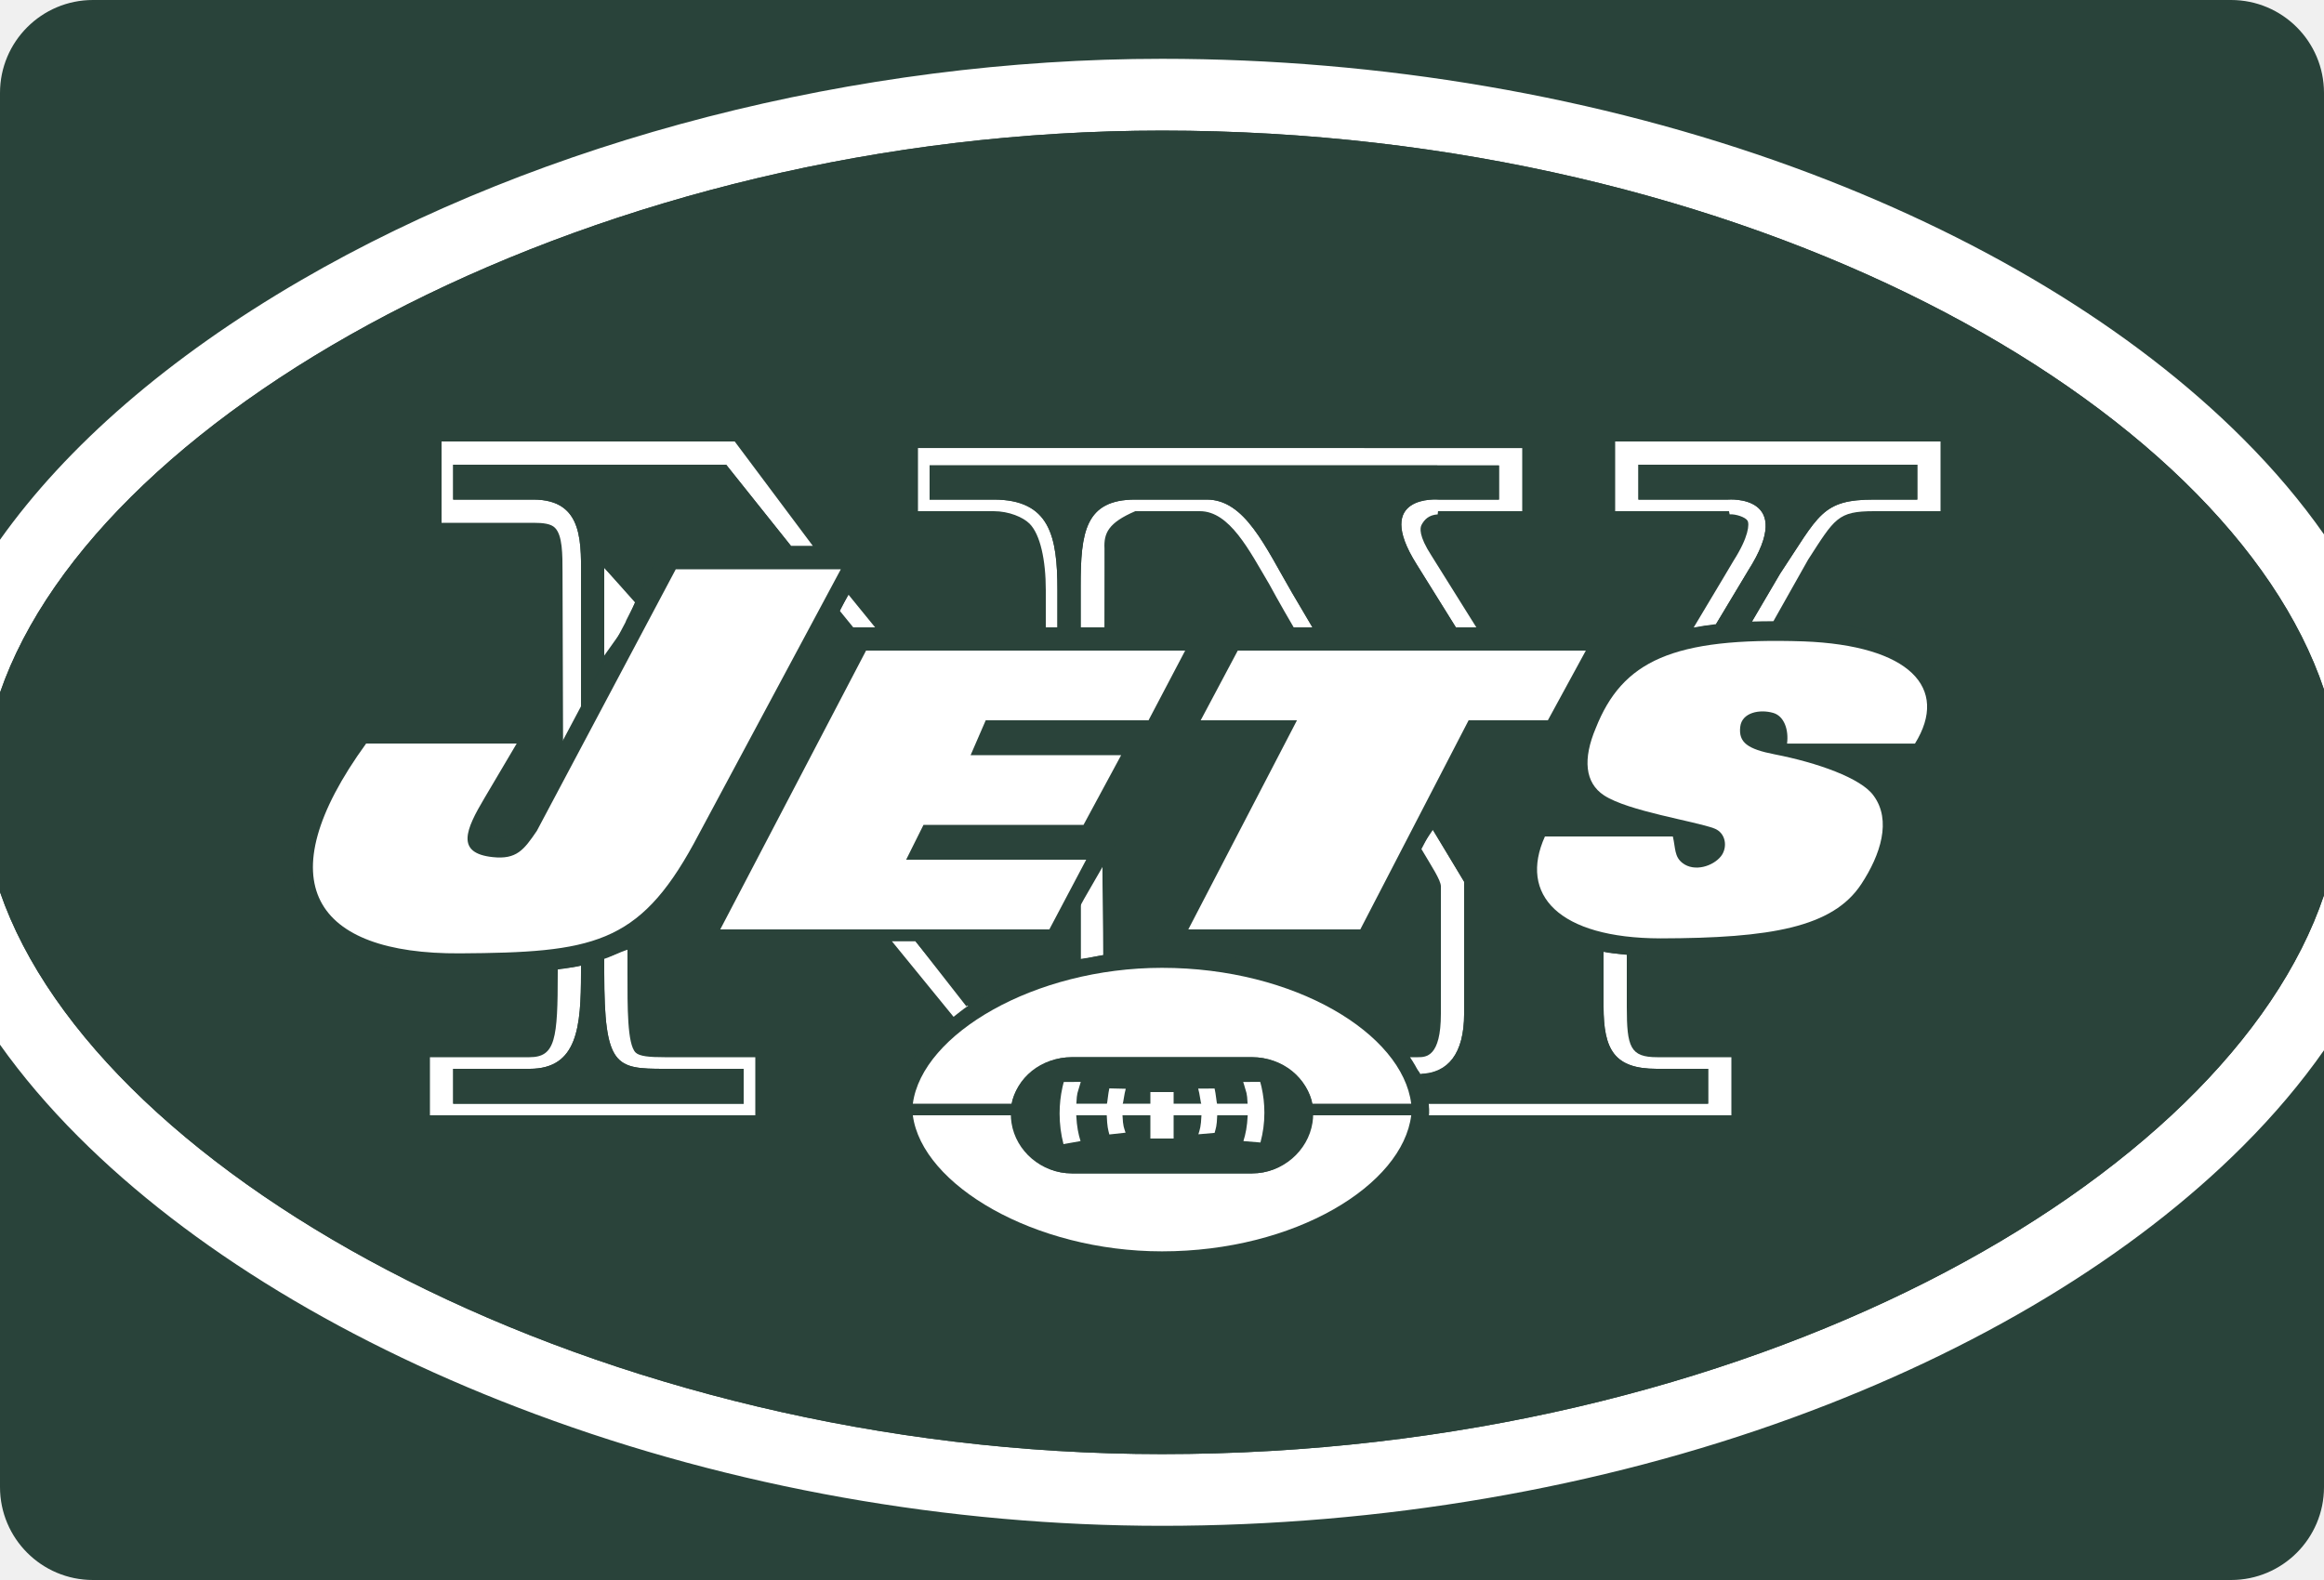
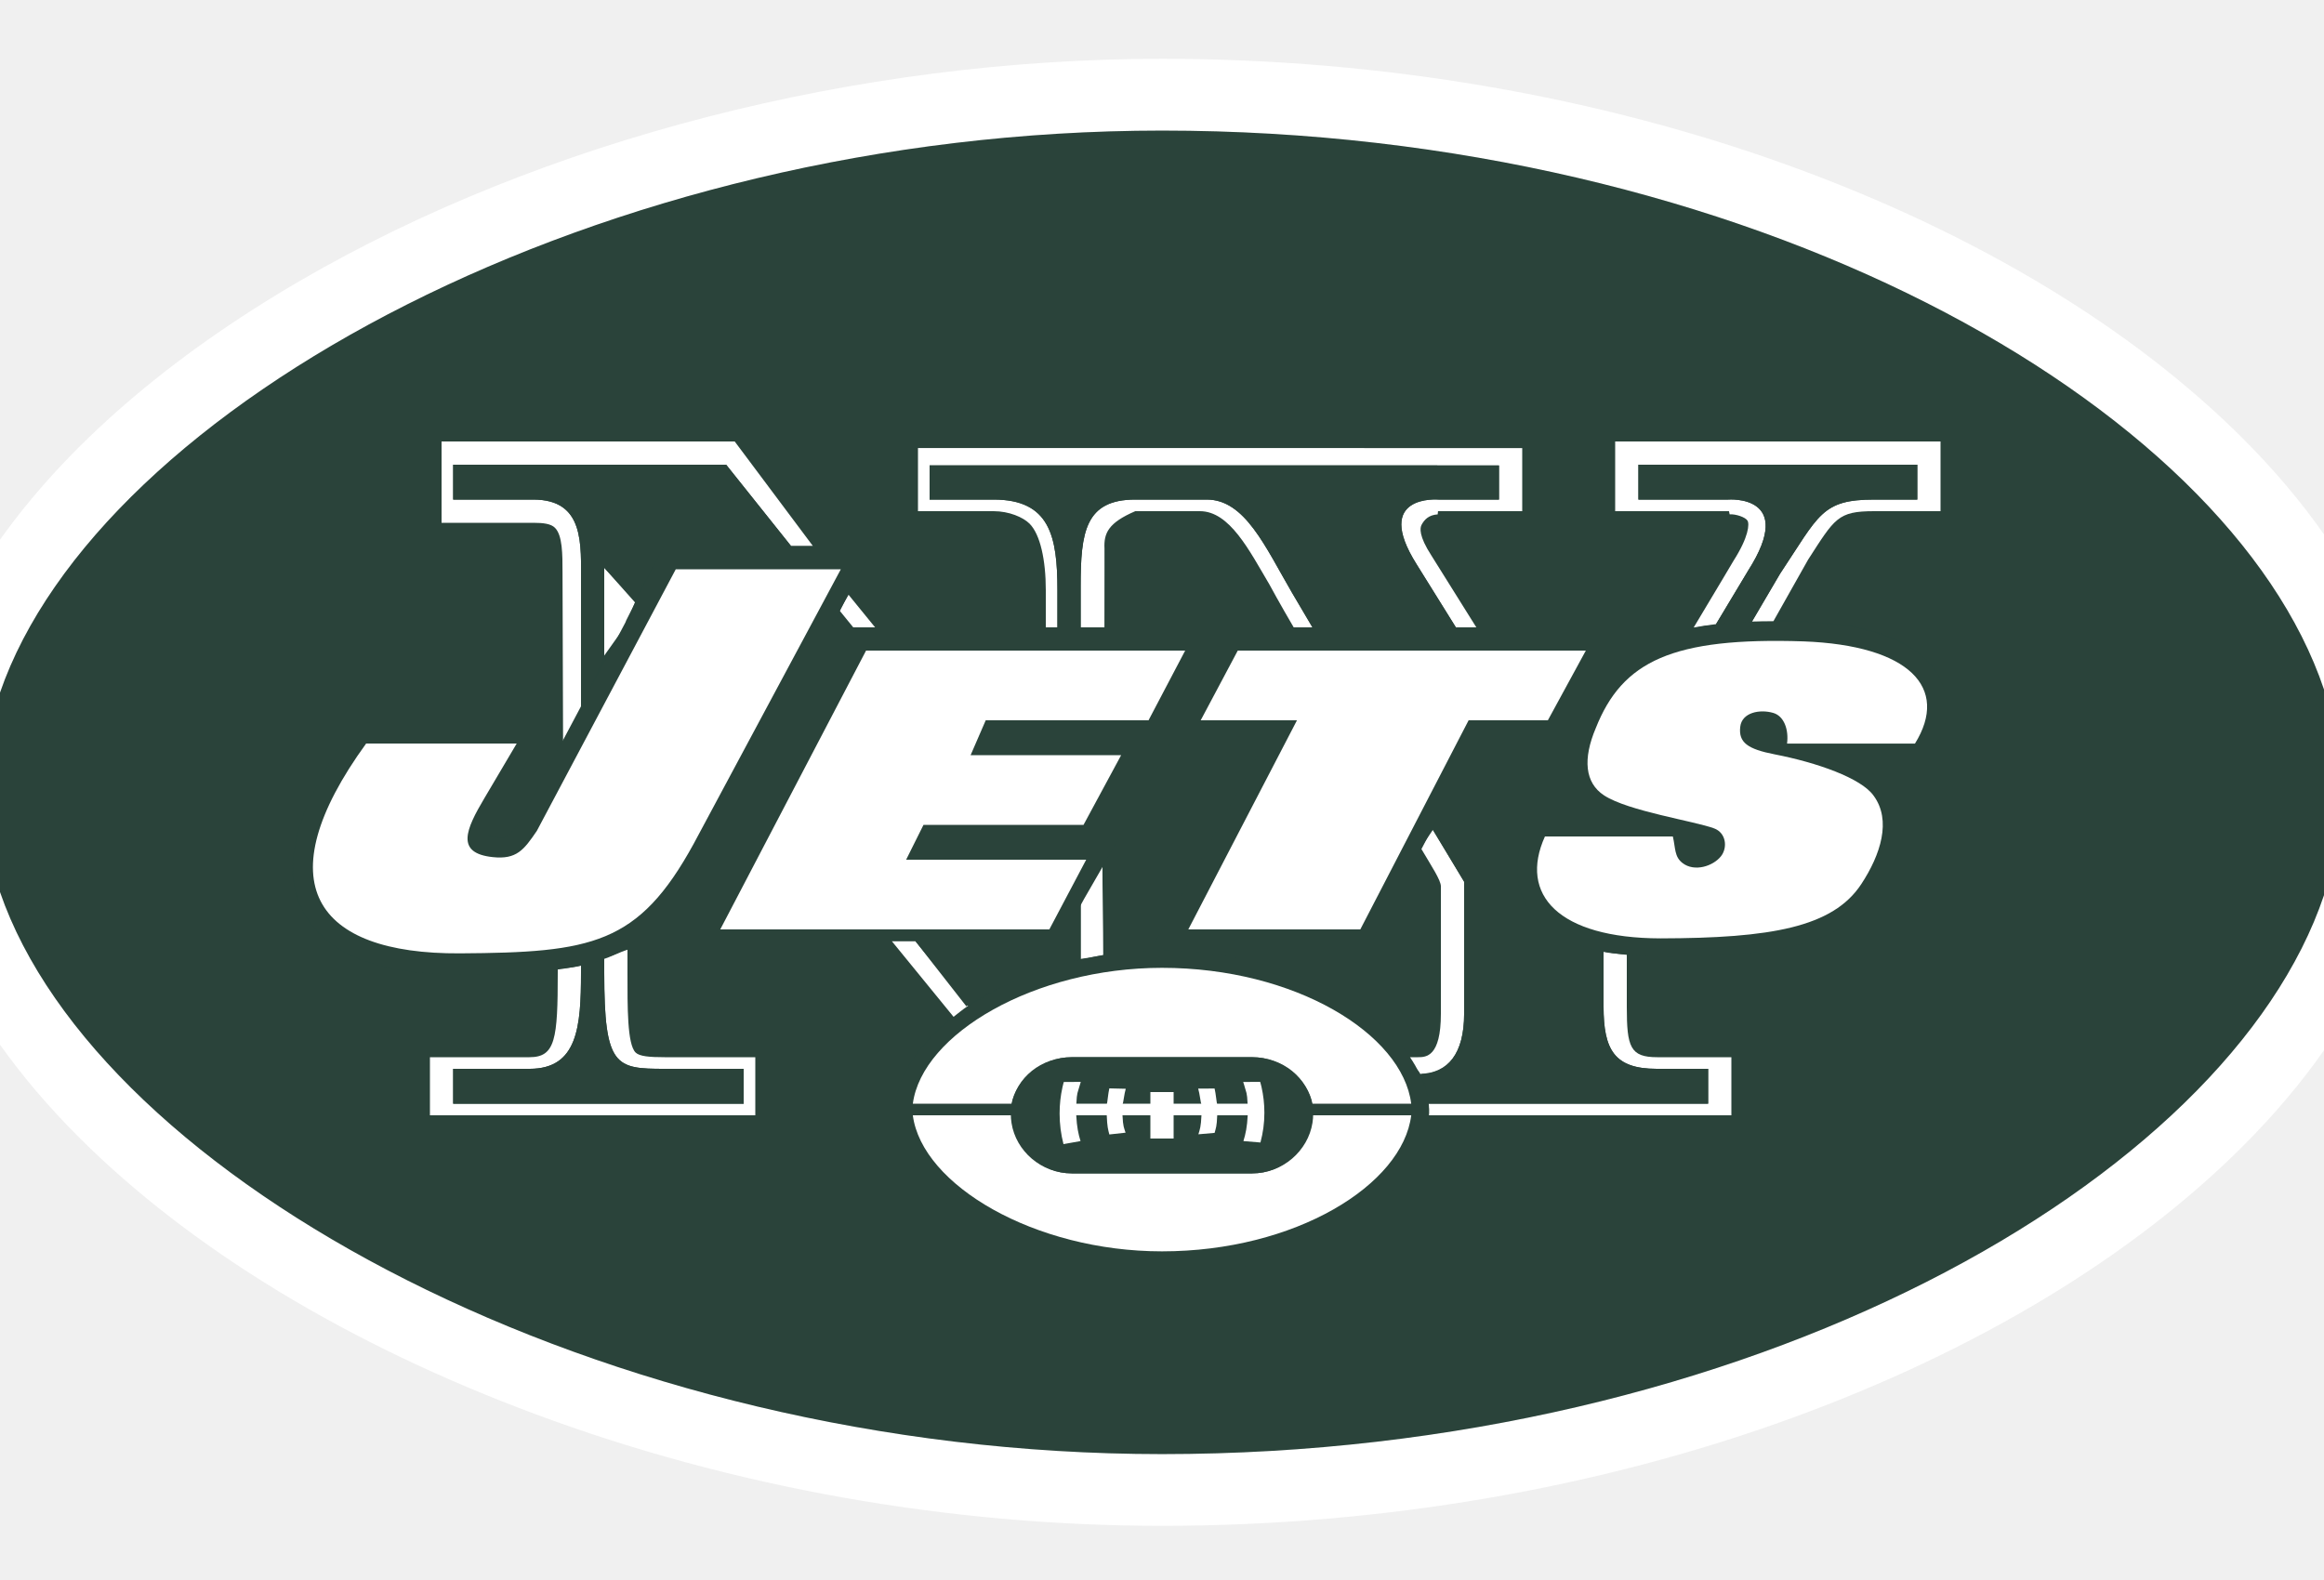
- <svg xmlns="http://www.w3.org/2000/svg" version="1.1" id="PILLS" x="0px" y="0px" width="200px" height="136px" viewBox="0 0 200 136" enable-background="new 0 0 200 136" xml:space="preserve">
-   <path fill="#29433A" d="M200,128c0,4.418-3.582,8-8,8H8c-4.418,0-8-3.582-8-8V8c0-4.418,3.582-8,8-8h184c4.418,0,8,3.582,8,8V128z" />
+ <svg xmlns="http://www.w3.org/2000/svg" width="200" height="136">
  <g>
-     <path fill="none" d="M193.007,98.669c-9.508,9.505-22.891,17.582-38.702,23.353c-16.699,6.098-35.476,9.315-54.305,9.315   c-18.361,0-37.002-3.317-53.908-9.606c-16.096-5.979-29.698-14.237-39.334-23.873C4.166,95.266,1.911,92.611,0,89.921V128.4   c0,4.418,3.582,7.6,8,7.6h184c4.418,0,8-3.182,8-7.602V90.402C198.032,93.214,195.698,95.979,193.007,98.669z" />
-     <path fill="none" d="M25.88,24.137C46.732,12.014,73.748,5.062,100,5.062c18.83,0,37.605,3.221,54.305,9.315   c15.812,5.774,29.194,13.85,38.702,23.355c2.691,2.69,5.025,5.454,6.993,8.266V8c0-4.418-3.582-8-8-8H8C3.582,0,0,3.582,0,8v38.46   C5.726,38.395,14.51,30.745,25.88,24.137z" />
-     <path fill="#FFFFFF" d="M46.092,121.73c16.905,6.289,35.547,9.606,53.908,9.606c18.83,0,37.605-3.218,54.305-9.315   c15.812-5.771,29.194-13.848,38.702-23.353c2.691-2.69,5.025-5.455,6.993-8.267V77.049c-8.264,24.61-49.6,48.114-100,48.114   c-48.397,0-91.533-23.791-100-48.384v13.142c1.911,2.69,4.166,5.345,6.758,7.937C16.394,107.493,29.996,115.751,46.092,121.73z" />
-     <path fill="#FFFFFF" d="M100,11.241c50.402,0,91.736,23.502,100,48.112V45.999c-1.968-2.812-4.302-5.576-6.993-8.266   c-9.508-9.505-22.891-17.582-38.702-23.355C137.605,8.283,118.829,5.062,100,5.062c-26.252,0-53.267,6.951-74.12,19.075   C14.51,30.745,5.726,38.395,0,46.46v13.161C8.466,35.028,51.603,11.241,100,11.241z" />
-     <path fill="#2A433A" d="M100,125.163c50.402,0,91.736-23.504,100-48.114V59.353c-8.264-24.61-49.6-48.112-100-48.112   c-48.397,0-91.533,23.788-100,48.38v17.158C8.466,101.372,51.603,125.163,100,125.163z M30.147,62.987L30.652,62h16.804   c0,0-4.316,7.396-4.31,7.384c-0.265,0.447-1.003,1.836-1.187,2.478c0.132,0.035,0.332,0.154,0.629,0.184   c1.027,0.107,1.167,0.061,2.169-1.413l3.653-6.854V49.255c0-1.604,0-3.18-0.652-3.831C47.419,45.086,46.79,45,45.886,45H38v-7   h25.229l6.731,9h5.208c0,0-0.856,1.785-2.142,4.187l2.579,3.072L90,54.345V50.8c0-2.618-0.484-4.81-1.399-5.726   C88.053,44.526,86.841,44,85.505,44H79v-5.437l52,0.004V44h-7.208c0,0-0.028,0-0.038,0l-0.029,0.275   c-0.774,0.054-1.148,0.316-1.39,0.77c-0.132,0.249-0.262,0.998,0.849,2.707l4.067,6.542l17.278,0.01   c0.393-0.101,0.804-0.18,1.226-0.262c1.968-3.276,3.429-5.703,3.435-5.713c1.311-2.056,1.371-3.087,1.201-3.375   c-0.184-0.306-1.024-0.718-1.537-0.684L148.793,44h-0.062H139v-6h28v6c0,0-5.688,0-5.709,0c-3.148,0-3.389,0.62-5.686,4.177   l-2.992,5.166c0.85-0.003,1.729,0.081,2.66,0.111c6.072,0.23,10.092,1.908,11.619,4.778c0.728,1.369,1.199,3.802-0.66,6.802   L165.736,66h-5.303c0.909,0,1.566,0.744,1.566,1.424v0.021c1,0.004,0.307,0.02,0.311,0.023c0.002,0.005,0.156,0.017,0.162,0.023   l0.069-0.004c1.757,2.421,1.433,5.783-0.995,9.472c-2.939,4.475-8.848,5.361-18.458,5.377c-1.192-0.002-3.088-0.064-3.088-0.184   c0,2.412,0,4.504,0,4.521c0,3.453,0.294,4.325,2.616,4.325H149v5h-26.062c-0.717,7-10.633,13.521-22.938,13.521   c-12.234,0-22.984-7.144-22.984-13.854c0-2.831,1.917-5.768,5.046-8.213L76.739,81H54.844C54.513,81,54,81.562,54,81.747v1.987   c0,2.932-0.028,6.143,0.699,6.863C55.035,90.928,55.888,91,57.207,91H65v5H37v-5c0,0,8.575,0,8.563,0   C47.802,91,48,89.439,48,83.734v-0.34c-2,0.365-5.109,0.459-8.625,0.48c-7.105,0.044-11.542-1.908-13.391-5.507   C24.059,74.618,25.529,69.346,30.147,62.987z" />
-     <path fill="#2A433A" d="M100,81.825c9.716,0,17.939,4.175,21.326,9.175h0.693c0.705,0,1.98-0.025,1.98-3.741V76.302   c0-0.544-0.839-1.796-1.771-3.382L118.074,81H99.461l9.352-17h-8.104L95.09,74.295c-0.001,2.786-0.002,5.444-0.003,8.016   C96.682,82.057,98.326,81.825,100,81.825z" />
-     <path fill="#2A433A" d="M103.258,44h-5.556c-2.332,1-2.691,2.072-2.629,3.379c0.009,0.192,0.015,2.926,0.018,6.825l16.356,0.062   c-1.329-2.26-2.202-3.988-2.202-3.988C107.509,47.344,105.829,44,103.258,44z" />
-     <polygon fill="#2A433A" points="53.823,53.619 53.895,53.483 53.823,53.396  " />
-     <path fill="#FFFFFF" d="M73.428,54h1.881l-2.283-2.804c-0.244,0.456-0.502,0.849-0.774,1.358L73.428,54z" />
-     <path fill="#FFFFFF" d="M138,86.636c0,3.716,0.92,5.364,4.57,5.364H147v3h-24.061c0.026,0,0.043,0.25,0.043,0.496   c0,0.25-0.018,0.504-0.045,0.504H149v-5h-6.384c-2.322,0-2.616-0.873-2.616-4.325c0-0.018,0-2.108,0-4.521   c-1-0.061-1.6-0.131-2-0.221V86.636z" />
-     <path fill="#FFFFFF" d="M124,87.259c0,3.716-1.275,3.741-1.98,3.741h-0.693c0.333,1,0.688,0.975,0.923,1.477   c2.358-0.074,3.752-1.77,3.752-5.218V75.895l-2.698-4.453l-1.039,1.539c0.932,1.584,1.737,2.776,1.737,3.321L124,87.259L124,87.259   z" />
-     <path fill="#FFFFFF" d="M52,83.734C52,91.844,52.979,92,57.207,92H64v3H39v-3h6.575C49.712,92,50,88.389,50,83.734v-0.612   c-0.4,0.104-1,0.196-2,0.272v0.34C48,89.439,47.802,91,45.563,91C45.575,91,37,91,37,91v5h28v-5h-7.793   c-1.319,0-2.171-0.072-2.507-0.402c-0.728-0.722-0.7-3.932-0.7-6.863v-1.987c-0.8,0.252-1,0.476-2,0.671V83.734z" />
-     <polygon fill="#FFFFFF" points="52,56.431 54,53.619 54,53.396 53.983,53.483 54.645,51.849 52,48.875  " />
-     <path fill="#FFFFFF" d="M150.45,49.105c4.188-6.568-1.72-6.105-1.72-6.105H141v-3h24v3h-3.688c-4.562,0-4.752,1.327-8.127,6.393   l-2.418,4.107c0.592-0.022,1.211-0.02,1.846-0.022l2.99-5.306c2.299-3.558,2.539-4.172,5.687-4.172c0.022,0,5.709,0,5.709,0v-6h-28   v6h9.731h0.062l0.06,0.271c0.514-0.035,1.354,0.24,1.537,0.546c0.17,0.287,0.11,1.39-1.201,3.446   c-0.006,0.011-1.465,2.476-3.434,5.752c0.607-0.117,1.248-0.211,1.918-0.291L150.45,49.105z" />
-     <path fill="#FFFFFF" d="M50,50.269C50,46.851,50.341,43,45.886,43H39v-3h23.492l5.586,7h1.881l-6.731-9H38v7h7.886   c0.904,0,1.533,0.09,1.872,0.429c0.652,0.651,0.652,2.271,0.652,3.875l0.047,14.512L50,60.979V50.269z" />
-     <path fill="#FFFFFF" d="M78.77,81h-2.031l5.323,6.523c0.397-0.31,0.812-0.65,1.247-0.944L78.77,81z" />
-     <path fill="#FFFFFF" d="M94.942,82.204c0.001-2.572-0.071-5.322-0.07-8.108L93,77.456v5.082C94,82.409,94.335,82.3,94.942,82.204z" />
-     <path fill="#FFFFFF" d="M91,50.8c0-4.656-0.653-7.8-5.495-7.8H80v-2.943l49,0.005V43h-5.208c0,0-5.696-0.478-1.877,5.581   l3.573,5.734l1.763,0.006l-4.067-6.503c-1.109-1.709-0.979-2.387-0.849-2.636c0.241-0.454,0.614-0.854,1.39-0.907l0.029-0.274   c0.01,0,0.038,0,0.038,0H131v-5.432l-52-0.004V44h6.505c1.336,0,2.548,0.526,3.096,1.074C89.516,45.99,90,48.182,90,50.8V54h1V50.8   z" />
-     <path fill="#FFFFFF" d="M103.854,43h-6.151C93.378,43,93,45.816,93,50.47V54h2.045c-0.003-4,0.015-6.6,0.005-6.792   C94.988,45.901,95.37,45,97.702,44h5.556c2.571,0,4.251,3.379,5.987,6.312c0,0,0.874,1.625,2.202,3.884l1.677,0.069l-1.927-3.256   C108.878,47.032,107.139,43,103.854,43z" />
-     <path fill="#2A433A" d="M161.312,43H165v-3h-24v3h7.73c0,0,5.906-0.463,1.72,6.105l-2.777,4.637   c0.962-0.114,1.99-0.185,3.095-0.227l2.418-4.126C156.561,44.323,156.75,43,161.312,43z" />
-     <path fill="#2A433A" d="M126,87.259c0,3.448-1.393,5.097-3.752,5.171c0.404,0.86,0.598,1.569,0.691,2.569H147v-3h-4.43   c-3.65,0-4.57-1.649-4.57-5.364v-4.701c-2.8-0.576-5.199-1.771-6.408-3.569c-0.9-1.345-1.654-3.761-0.216-7.294l0.429-1.07h-7.878   l-0.625,1.37L126,75.895V87.259z" />
-     <path fill="#2A433A" d="M71.431,54.353l1.997-0.001l-1.175-1.535C71.989,53.309,71.715,53.821,71.431,54.353z" />
-     <path fill="#2A433A" d="M39,40v3h6.886C50.341,43,50,46.851,50,50.269v10.709l2-4.548v-7.556l2.6,2.79L57.146,47h10.933l-5.586-7   H39z" />
-     <path fill="#2A433A" d="M123.792,43H129v-2.938l-49-0.005V43h5.505C90.347,43,91,46.145,91,50.8V54h2v-3.53   c0-4.654,0.378-7.47,4.702-7.47h6.151c3.285,0,5.024,4.066,7.344,8.044l1.927,3.275l12.365,0.002l-3.574-5.745   C118.096,42.518,123.792,43,123.792,43z" />
-     <path fill="#2A433A" d="M45.575,92H39v3h25v-3h-6.793C52.979,92,52,91.844,52,83.734v-1.316c0,0.287-1.2,0.52-2,0.704v0.612   C50,88.389,49.712,92,45.575,92z" />
-     <path fill="#2A433A" d="M93,82.538v-5.082L91.311,81H78.77l4.393,5.618C85.892,84.775,90,83.368,93,82.538z" />
-     <path fill="#2A433A" d="M122.939,95.064c-0.094-0.869-0.354-1.741-0.758-2.602c-0.236-0.502-0.522-1-0.856-1.49   c-3.386-4.977-11.609-9.162-21.326-9.162c-1.674,0-3.318,0.141-4.912,0.393c-0.606,0.096-1.207,0.205-1.796,0.334   c-3.811,0.83-7.253,2.314-9.983,4.156c-0.435,0.293-0.85,0.597-1.247,0.906c-3.129,2.445-5.046,5.375-5.046,8.207   c0,6.709,10.75,13.993,22.984,13.993c12.306,0,22.222-6.711,22.938-13.241c0.026-0.252,0.045-0.502,0.045-0.752   C122.982,95.561,122.966,95.312,122.939,95.064z M100,107.711C89.028,107.711,79.338,102,78.556,96h8.493   c-0.038,0-0.064-0.24-0.064-0.491c0-0.258,0.027-0.509,0.066-0.509h-8.493C79.351,89,89.035,83.307,100,83.307   c11.455,0,20.695,5.693,21.447,11.693h-8.5c0.039,0,0.066,0.251,0.066,0.509c0,0.251-0.027,0.491-0.064,0.491h8.499   C120.707,102,111.462,107.711,100,107.711z" />
-     <path fill="#FFFFFF" d="M92.244,91h15.512c2.635,0,4.809,2,5.191,4h8.5c-0.752-6-9.992-11.693-21.447-11.693   C89.035,83.307,79.351,89,78.558,95h8.493C87.436,93,89.61,91,92.244,91z" />
-     <path fill="#FFFFFF" d="M121.448,96h-8.499c-0.377,3-2.555,5-5.194,5H92.244c-2.639,0-4.817-2-5.195-5h-8.493   c0.783,6,10.473,11.711,21.444,11.711C111.462,107.711,120.707,102,121.448,96z" />
-     <path fill="#2A433A" d="M92.244,101h15.512c2.639,0,4.816-1.949,5.194-4.354c0.038-0.242,0.063-0.539,0.063-0.791   c0-0.258-0.027-0.438-0.065-0.686c-0.384-2.4-2.558-4.17-5.191-4.17H92.244c-2.633,0-4.808,1.746-5.192,4.146   c-0.04,0.246-0.066,0.449-0.066,0.707c0,0.252,0.026,0.573,0.064,0.815C87.426,99.075,89.604,101,92.244,101z M91.543,93.143   l1.467-0.004c-0.051,0.154-0.095,0.282-0.137,0.442C92.753,94.047,92.675,94,92.63,95h2.624c0.04,0,0.11-0.886,0.213-1.305   l1.414,0.006C96.751,94.123,96.663,95,96.613,95H99v-1h2v1h2.385c-0.051,0-0.14-0.861-0.271-1.284l1.414-0.034   C104.633,94.1,104.704,95,104.744,95h2.622c-0.043-1-0.122-0.953-0.243-1.419c-0.04-0.16-0.086-0.304-0.137-0.457l1.466,0.01   c0.04,0.144,0.077,0.292,0.108,0.442c0.164,0.732,0.25,1.49,0.25,2.27c0,0.908-0.117,1.791-0.338,2.633l-1.466-0.26   C107.2,97.598,107.326,97,107.378,96h-2.625c-0.039,1-0.112,1.207-0.226,1.65l-1.394-0.154c0.132-0.436,0.218-0.497,0.265-1.497   H101v2h-2v-2h-2.4c0.046,1,0.132,1.199,0.263,1.635l-1.396-0.122C95.356,97.068,95.283,97,95.244,96H92.62   c0.053,1,0.178,1.6,0.37,2.219l-1.467,0.122c-0.22-0.842-0.334-1.653-0.334-2.562c0-0.78,0.084-1.502,0.248-2.233   C91.47,93.396,91.506,93.284,91.543,93.143z" />
-     <path fill="#FFFFFF" d="M91.188,95.85c0,0.907,0.115,1.789,0.334,2.631l1.467-0.262C92.797,97.6,92.673,97,92.62,96h2.625   c0.039,1,0.112,1.207,0.223,1.65l1.396-0.154C96.731,97.061,96.646,97,96.6,96H99v2h2v-2h2.396c-0.045,1-0.133,1.199-0.264,1.635   l1.395-0.121c0.113-0.445,0.187-0.514,0.225-1.514h2.625c-0.052,1-0.178,1.6-0.371,2.219l1.467,0.122   c0.221-0.842,0.338-1.653,0.338-2.562c0-0.78-0.088-1.502-0.25-2.233c-0.033-0.149-0.069-0.278-0.109-0.421l-1.465,0.005   c0.05,0.155,0.096,0.287,0.136,0.447c0.121,0.466,0.2,0.424,0.243,1.424h-2.622c-0.041,0-0.111-0.886-0.218-1.304l-1.412,0.005   c0.131,0.422,0.22,1.299,0.271,1.299H101v-1h-2v1h-2.387c0.05,0,0.138-0.862,0.268-1.284l-1.414-0.033   C95.364,94.1,95.294,95,95.254,95H92.63c0.044-1,0.123-0.953,0.243-1.419c0.042-0.16,0.085-0.304,0.137-0.457l-1.467,0.01   c-0.037,0.144-0.073,0.292-0.107,0.442C91.272,94.309,91.188,95.066,91.188,95.85z" />
-     <path fill="#2A433A" d="M39.583,83.875c3.516-0.021,6.39-0.116,8.833-0.48c0.518-0.078,1.014-0.168,1.495-0.272   c0.858-0.185,1.661-0.417,2.418-0.704c0.518-0.195,1.016-0.496,1.495-0.748c0.348-0.184,0.69-0.67,1.021-0.67H76.74h2.031h12.541   l1.98-3.621l1.8-3.124L100.71,64h8.103l-9.351,17h18.613l4.34-8.08l0.821-1.581l0.69-1.34h7.878l-0.408,1.071   c-1.439,3.533-0.666,5.912,0.235,7.256c1.209,1.799,3.37,3.012,6.448,3.589c0.475,0.089,0.977,0.169,1.496,0.229   c1.023,0.117,2.127,0.186,3.318,0.188c9.611-0.016,15.75-0.9,18.69-5.374c2.426-3.69,2.789-7.049,1.032-9.47l-0.016,0.135   c-0.488-0.681-1.259-1.624-2.168-1.624h5.303l0.494-0.949c1.86-3,1.389-5.336,0.66-6.706c-1.525-2.87-5.545-4.55-11.619-4.781   c-0.931-0.03-1.81-0.06-2.658-0.057c-0.635,0.003-1.254,0.003-1.846,0.025c-1.104,0.042-2.132,0.115-3.095,0.229   c-0.671,0.08-1.312,0.173-1.918,0.291c-0.422,0.082-0.833,0.005-1.226,0.105L127.25,54h-1.762h-12.365h-1.678H95.09h-1.799H90.9   h-1.493H75.309h-1.881h-1.997c0.284,0,0.559-0.867,0.822-1.359c0.272-0.508,0.53-1.087,0.774-1.542   C74.312,48.696,75.168,47,75.168,47H69.96h-1.881H57.146l-2.382,4.665l-0.869,1.727l-0.072,0.181l-1.495,2.834l-2.418,4.56   l-1.498,2.824l-3.653,6.875c-1.002,1.473-1.142,1.559-2.169,1.45c-0.298-0.03-0.497-0.074-0.629-0.109   c0.184-0.64,0.922-2.176,1.187-2.623C43.14,69.396,47.457,62,47.457,62H30.652l-0.505,0.987c-4.619,6.358-5.984,11.63-4.06,15.381   C27.937,81.967,32.477,83.919,39.583,83.875z M137.334,62.665c2.281-5.75,6.582-7.832,17.874-7.462   c9.121,0.347,12.569,3.998,9.593,8.797h-11.009c0.153-1.2-0.253-2.369-1.188-2.643c-1.153-0.337-2.694-0.052-2.84,1.185   c-0.162,1.363,0.647,1.92,2.961,2.371c3.623,0.704,7.451,2.029,8.52,3.55c1.552,2.115,0.602,5.043-1.064,7.577   c-2.447,3.724-7.777,4.711-17.283,4.728C134.111,80.75,130.689,77,132.953,72h11.009c0.236,1,0.119,1.734,0.83,2.283   c1.024,0.795,2.638,0.331,3.313-0.528c0.588-0.745,0.44-2.04-0.59-2.424c-1.699-0.629-7.408-1.501-9.472-2.854   C136.391,67.396,136.205,65.329,137.334,62.665z M106.521,56h29.953l-3.268,6h-6.82l-9.32,18h-14.801l9.352-18h-8.285L106.521,56z    M74.532,56h27.462l-3.153,6H84.83l-1.301,3h12.956l-3.238,6H79.475l-1.494,3h15.496l-3.172,6h-28.32L74.532,56z M31.509,64h12.957   l-2.764,4.686c-1.634,2.746-2.51,4.698,0.712,5.039c2.037,0.213,2.667-0.594,3.787-2.242L58.156,49H72.36L59.695,72.701   c-4.749,8.671-8.744,9.277-20.122,9.347C27.073,82.122,22.802,76,31.509,64z" />
-     <path fill="#2A433A" d="M162.621,67.498c-0.005-0.006-0.01-0.012-0.012-0.017c-0.002-0.004-0.006-0.008-0.01-0.013v0.001   l0.017,0.022L162.621,67.498z" />
-     <path fill="#FFFFFF" d="M39.573,82.061c11.378-0.068,15.374-0.756,20.122-9.428L72.36,49H58.156L46.201,71.516   c-1.119,1.648-1.75,2.476-3.787,2.262c-3.223-0.34-2.346-2.354-0.712-5.1L44.466,64H31.509C22.802,76,27.073,82.135,39.573,82.061z   " />
-     <polygon fill="#FFFFFF" points="102.264,80 117.066,80 126.387,62 133.207,62 136.475,56 106.521,56 103.331,62 111.616,62  " />
-     <path fill="#FFFFFF" d="M138.044,68.463c2.063,1.354,7.772,2.211,9.472,2.842c1.03,0.383,1.178,1.649,0.59,2.396   c-0.676,0.858-2.289,1.379-3.313,0.584c-0.711-0.55-0.594-1.283-0.83-2.283h-11.009c-2.264,5,1.158,8.751,9.943,8.769   c9.504-0.018,14.834-0.949,17.283-4.672c1.666-2.533,2.616-5.49,1.064-7.605c-1.068-1.521-4.896-2.859-8.52-3.563   c-2.313-0.45-3.123-1.013-2.961-2.376c0.146-1.237,1.687-1.527,2.84-1.19c0.936,0.273,1.342,1.439,1.188,2.639h11.009   c2.979-4.8-0.472-8.451-9.593-8.797c-11.292-0.37-15.592,1.709-17.874,7.459C136.205,65.327,136.391,67.383,138.044,68.463z" />
-     <polygon fill="#FFFFFF" points="61.984,80 90.304,80 93.476,74 77.98,74 79.475,71 93.247,71 96.485,65 83.529,65 84.83,62    98.841,62 101.994,56 74.532,56  " />
+     <path id="svg_1" d="m200,128c0,4.418 -3.582,8 -8,8l-184,0c-4.418,0 -8,-3.582 -8,-8l0,-120c0,-4.418 3.582,-8 8,-8l184,0c4.418,0 8,3.582 8,8l0,120z" fill="#f0f0f0" />
+     <rect id="svg_42" height="63" width="155" y="37" x="23" stroke-linecap="null" stroke-linejoin="null" stroke-dasharray="null" stroke-width="null" fill="#29433a" />
+     <rect id="svg_43" height="32" width="57" y="391" x="546" stroke-linecap="null" stroke-linejoin="null" stroke-dasharray="null" stroke-width="null" fill="#f0f0f0" />
+     <rect id="svg_44" height="54" width="60" y="65" x="69" stroke-linecap="null" stroke-linejoin="null" stroke-dasharray="null" stroke-width="null" fill="#29433a" />
+     <rect id="svg_45" height="45" width="140" y="453" x="680" stroke-linecap="null" stroke-linejoin="null" stroke-dasharray="null" stroke-width="null" fill="#f0f0f0" />
+     <g id="svg_2">
+       <path id="svg_3" d="m193.007,98.669c-9.508,9.505 -22.891,17.582 -38.702,23.353c-16.699,6.098 -35.476,9.315 -54.305,9.315c-18.361,0 -37.002,-3.317 -53.908,-9.606c-16.096,-5.979 -29.698,-14.237 -39.334,-23.873c-2.592,-2.592 -4.847,-5.247 -6.758,-7.937l0,38.479c0,4.418 3.582,7.6 8,7.6l184,0c4.418,0 8,-3.182 8,-7.602l0,-37.996c-1.968,2.812 -4.302,5.577 -6.993,8.267z" fill="none" />
+       <path id="svg_4" d="m25.88,24.137c20.852,-12.123 47.868,-19.075 74.12,-19.075c18.83,0 37.605,3.221 54.305,9.315c15.812,5.774 29.194,13.85 38.702,23.355c2.691,2.69 5.025,5.454 6.993,8.266l0,-37.998c0,-4.418 -3.582,-8 -8,-8l-184,0c-4.418,0 -8,3.582 -8,8l0,38.46c5.726,-8.065 14.51,-15.715 25.88,-22.323z" fill="none" />
+       <path id="svg_5" d="m46.092,121.73c16.905,6.289 35.547,9.606 53.908,9.606c18.83,0 37.605,-3.218 54.305,-9.315c15.812,-5.771 29.194,-13.848 38.702,-23.353c2.691,-2.69 5.025,-5.455 6.993,-8.267l0,-13.352c-8.264,24.61 -49.6,48.114 -100,48.114c-48.397,0 -91.533,-23.791 -100,-48.384l0,13.142c1.911,2.69 4.166,5.345 6.758,7.937c9.636,9.635 23.238,17.893 39.334,23.872z" fill="#FFFFFF" />
+       <path id="svg_6" d="m100,11.241c50.402,0 91.736,23.502 100,48.112l0,-13.354c-1.968,-2.812 -4.302,-5.576 -6.993,-8.266c-9.508,-9.505 -22.891,-17.582 -38.702,-23.355c-16.7,-6.095 -35.476,-9.316 -54.305,-9.316c-26.252,0 -53.267,6.951 -74.12,19.075c-11.37,6.608 -20.154,14.258 -25.88,22.323l0,13.161c8.466,-24.593 51.603,-48.38 100,-48.38z" fill="#FFFFFF" />
+       <path id="svg_7" d="m100,125.163c50.402,0 91.736,-23.504 100,-48.114l0,-17.696c-8.264,-24.61 -49.6,-48.112 -100,-48.112c-48.397,0 -91.533,23.788 -100,48.38l0,17.158c8.466,24.593 51.603,48.384 100,48.384zm-69.853,-62.176l0.505,-0.987l16.804,0c0,0 -4.316,7.396 -4.31,7.384c-0.265,0.447 -1.003,1.836 -1.187,2.478c0.132,0.035 0.332,0.154 0.629,0.184c1.027,0.107 1.167,0.061 2.169,-1.413l3.653,-6.854l0,-14.524c0,-1.604 0,-3.18 -0.652,-3.831c-0.339,-0.338 -0.968,-0.424 -1.872,-0.424l-7.886,0l0,-7l25.229,0l6.731,9l5.208,0c0,0 -0.856,1.785 -2.142,4.187l2.579,3.072l14.395,0.086l0,-3.545c0,-2.618 -0.484,-4.81 -1.399,-5.726c-0.548,-0.548 -1.76,-1.074 -3.096,-1.074l-6.505,0l0,-5.437l52,0.004l0,5.433l-7.208,0c0,0 -0.028,0 -0.038,0l-0.029,0.275c-0.774,0.054 -1.148,0.316 -1.39,0.77c-0.132,0.249 -0.262,0.998 0.849,2.707l4.067,6.542l17.278,0.01c0.393,-0.101 0.804,-0.18 1.226,-0.262c1.968,-3.276 3.429,-5.703 3.435,-5.713c1.311,-2.056 1.371,-3.087 1.201,-3.375c-0.184,-0.306 -1.024,-0.718 -1.537,-0.684l-0.061,-0.27l-0.062,0l-9.731,0l0,-6l28,0l0,6c0,0 -5.688,0 -5.709,0c-3.148,0 -3.389,0.62 -5.686,4.177l-2.992,5.166c0.85,-0.003 1.729,0.081 2.66,0.111c6.072,0.23 10.092,1.908 11.619,4.778c0.728,1.369 1.199,3.802 -0.66,6.802l-0.496,0.966l-5.303,0c0.909,0 1.566,0.744 1.566,1.424l0,0.021c1,0.004 0.307,0.02 0.311,0.023c0.002,0.005 0.156,0.017 0.162,0.023l0.069,-0.004c1.757,2.421 1.433,5.783 -0.995,9.472c-2.939,4.475 -8.848,5.361 -18.458,5.377c-1.192,-0.002 -3.088,-0.064 -3.088,-0.184c0,2.412 0,4.504 0,4.521c0,3.453 0.294,4.325 2.616,4.325l6.384,0l0,5l-26.062,0c-0.717,7 -10.633,13.521 -22.938,13.521c-12.234,0 -22.984,-7.144 -22.984,-13.854c0,-2.831 1.917,-5.768 5.046,-8.213l-5.323,-6.452l-21.895,0c-0.331,0 -0.844,0.562 -0.844,0.747l0,1.987c0,2.932 -0.028,6.143 0.699,6.863c0.336,0.331 1.189,0.403 2.508,0.403l7.793,0l0,5l-28,0l0,-5c0,0 8.575,0 8.563,0c2.239,0 2.437,-1.561 2.437,-7.266l0,-0.34c-2,0.365 -5.109,0.459 -8.625,0.48c-7.105,0.044 -11.542,-1.908 -13.391,-5.507c-1.925,-3.749 -0.455,-9.021 4.163,-15.38z" fill="#2A433A" />
+       <path id="svg_8" d="m100,81.825c9.716,0 17.939,4.175 21.326,9.175l0.693,0c0.705,0 1.98,-0.025 1.98,-3.741l0,-10.957c0,-0.544 -0.839,-1.796 -1.771,-3.382l-4.154,8.08l-18.613,0l9.352,-17l-8.104,0l-5.619,10.295c-0.001,2.786 -0.002,5.444 -0.003,8.016c1.595,-0.254 3.239,-0.486 4.913,-0.486z" fill="#2A433A" />
+       <path id="svg_9" d="m103.258,44l-5.556,0c-2.332,1 -2.691,2.072 -2.629,3.379c0.009,0.192 0.015,2.926 0.018,6.825l16.356,0.062c-1.329,-2.26 -2.202,-3.988 -2.202,-3.988c-1.736,-2.934 -3.416,-6.278 -5.987,-6.278z" fill="#2A433A" />
+       <polygon id="svg_10" points="53.823,53.619 53.895,53.483 53.823,53.396 " fill="#2A433A" />
+       <path id="svg_11" d="m73.428,54l1.881,0l-2.283,-2.804c-0.244,0.456 -0.502,0.849 -0.774,1.358l1.176,1.446z" fill="#FFFFFF" />
+       <path id="svg_12" d="m138,86.636c0,3.716 0.92,5.364 4.57,5.364l4.43,0l0,3l-24.061,0c0.026,0 0.043,0.25 0.043,0.496c0,0.25 -0.018,0.504 -0.045,0.504l26.063,0l0,-5l-6.384,0c-2.322,0 -2.616,-0.873 -2.616,-4.325c0,-0.018 0,-2.108 0,-4.521c-1,-0.061 -1.6,-0.131 -2,-0.221l0,4.703z" fill="#FFFFFF" />
+       <path id="svg_13" d="m124,87.259c0,3.716 -1.275,3.741 -1.98,3.741l-0.693,0c0.333,1 0.688,0.975 0.923,1.477c2.358,-0.074 3.752,-1.77 3.752,-5.218l0,-11.364l-2.698,-4.453l-1.039,1.539c0.932,1.584 1.737,2.776 1.737,3.321l-0.002,10.957l0,0z" fill="#FFFFFF" />
+       <path id="svg_14" d="m52,83.734c0,8.11 0.979,8.266 5.207,8.266l6.793,0l0,3l-25,0l0,-3l6.575,0c4.137,0 4.425,-3.611 4.425,-8.266l0,-0.612c-0.4,0.104 -1,0.196 -2,0.272l0,0.34c0,5.705 -0.198,7.266 -2.437,7.266c0.012,0 -8.563,0 -8.563,0l0,5l28,0l0,-5l-7.793,0c-1.319,0 -2.171,-0.072 -2.507,-0.402c-0.728,-0.722 -0.7,-3.932 -0.7,-6.863l0,-1.987c-0.8,0.252 -1,0.476 -2,0.671l0,1.315z" fill="#FFFFFF" />
+       <polygon id="svg_15" points="52,56.431 54,53.619 54,53.396 53.983,53.483 54.645,51.849 52,48.875 " fill="#FFFFFF" />
+       <path id="svg_16" d="m150.45,49.105c4.188,-6.568 -1.72,-6.105 -1.72,-6.105l-7.73,0l0,-3l24,0l0,3l-3.688,0c-4.562,0 -4.752,1.327 -8.127,6.393l-2.418,4.107c0.592,-0.022 1.211,-0.02 1.846,-0.022l2.99,-5.306c2.299,-3.558 2.539,-4.172 5.687,-4.172c0.022,0 5.709,0 5.709,0l0,-6l-28,0l0,6l9.731,0l0.062,0l0.06,0.271c0.514,-0.035 1.354,0.24 1.537,0.546c0.17,0.287 0.11,1.39 -1.201,3.446c-0.006,0.011 -1.465,2.476 -3.434,5.752c0.607,-0.117 1.248,-0.211 1.918,-0.291l2.778,-4.619z" fill="#FFFFFF" />
+       <path id="svg_17" d="m50,50.269c0,-3.418 0.341,-7.269 -4.114,-7.269l-6.886,0l0,-3l23.492,0l5.586,7l1.881,0l-6.731,-9l-25.228,0l0,7l7.886,0c0.904,0 1.533,0.09 1.872,0.429c0.652,0.651 0.652,2.271 0.652,3.875l0.047,14.512l1.543,-2.837l0,-10.71z" fill="#FFFFFF" />
+       <path id="svg_18" d="m78.77,81l-2.031,0l5.323,6.523c0.397,-0.31 0.812,-0.65 1.247,-0.944l-4.539,-5.579z" fill="#FFFFFF" />
+       <path id="svg_19" d="m94.942,82.204c0.001,-2.572 -0.071,-5.322 -0.07,-8.108l-1.872,3.36l0,5.082c1,-0.129 1.335,-0.238 1.942,-0.334z" fill="#FFFFFF" />
+       <path id="svg_20" d="m91,50.8c0,-4.656 -0.653,-7.8 -5.495,-7.8l-5.505,0l0,-2.943l49,0.005l0,2.938l-5.208,0c0,0 -5.696,-0.478 -1.877,5.581l3.573,5.734l1.763,0.006l-4.067,-6.503c-1.109,-1.709 -0.979,-2.387 -0.849,-2.636c0.241,-0.454 0.614,-0.854 1.39,-0.907l0.029,-0.274c0.01,0 0.038,0 0.038,0l7.208,0l0,-5.432l-52,-0.004l0,5.435l6.505,0c1.336,0 2.548,0.526 3.096,1.074c0.915,0.916 1.399,3.108 1.399,5.726l0,3.2l1,0l0,-3.2z" fill="#FFFFFF" />
+       <path id="svg_21" d="m103.854,43l-6.151,0c-4.325,0 -4.703,2.816 -4.703,7.47l0,3.53l2.045,0c-0.003,-4 0.015,-6.6 0.005,-6.792c-0.062,-1.307 0.32,-2.208 2.652,-3.208l5.556,0c2.571,0 4.251,3.379 5.987,6.312c0,0 0.874,1.625 2.202,3.884l1.677,0.069l-1.927,-3.256c-2.319,-3.977 -4.058,-8.009 -7.343,-8.009z" fill="#FFFFFF" />
+       <path id="svg_22" d="m161.312,43l3.688,0l0,-3l-24,0l0,3l7.73,0c0,0 5.906,-0.463 1.72,6.105l-2.777,4.637c0.962,-0.114 1.99,-0.185 3.095,-0.227l2.418,-4.126c3.375,-5.066 3.564,-6.389 8.126,-6.389z" fill="#2A433A" />
+       <path id="svg_23" d="m126,87.259c0,3.448 -1.393,5.097 -3.752,5.171c0.404,0.86 0.598,1.569 0.691,2.569l24.061,0l0,-3l-4.43,0c-3.65,0 -4.57,-1.649 -4.57,-5.364l0,-4.701c-2.8,-0.576 -5.199,-1.771 -6.408,-3.569c-0.9,-1.345 -1.654,-3.761 -0.216,-7.294l0.429,-1.07l-7.878,0l-0.625,1.37l2.698,4.524l0,11.364z" fill="#2A433A" />
+       <path id="svg_24" d="m71.431,54.353l1.997,-0.001l-1.175,-1.535c-0.264,0.492 -0.538,1.004 -0.822,1.536z" fill="#2A433A" />
+       <path id="svg_25" d="m39,40l0,3l6.886,0c4.455,0 4.114,3.851 4.114,7.269l0,10.709l2,-4.548l0,-7.556l2.6,2.79l2.546,-4.664l10.933,0l-5.586,-7l-23.493,0z" fill="#2A433A" />
+       <path id="svg_26" d="m123.792,43l5.208,0l0,-2.938l-49,-0.005l0,2.943l5.505,0c4.842,0 5.495,3.145 5.495,7.8l0,3.2l2,0l0,-3.53c0,-4.654 0.378,-7.47 4.702,-7.47l6.151,0c3.285,0 5.024,4.066 7.344,8.044l1.927,3.275l12.365,0.002l-3.574,-5.745c-3.819,-6.058 1.877,-5.576 1.877,-5.576z" fill="#2A433A" />
+       <path id="svg_27" d="m45.575,92l-6.575,0l0,3l25,0l0,-3l-6.793,0c-4.228,0 -5.207,-0.156 -5.207,-8.266l0,-1.316c0,0.287 -1.2,0.52 -2,0.704l0,0.612c0,4.655 -0.288,8.266 -4.425,8.266z" fill="#2A433A" />
+       <path id="svg_28" d="m93,82.538l0,-5.082l-1.689,3.544l-12.541,0l4.393,5.618c2.729,-1.843 6.837,-3.25 9.837,-4.08z" fill="#2A433A" />
+       <path id="svg_29" d="m122.939,95.064c-0.094,-0.869 -0.354,-1.741 -0.758,-2.602c-0.236,-0.502 -0.522,-1 -0.856,-1.49c-3.386,-4.977 -11.609,-9.162 -21.326,-9.162c-1.674,0 -3.318,0.141 -4.912,0.393c-0.606,0.096 -1.207,0.205 -1.796,0.334c-3.811,0.83 -7.253,2.314 -9.983,4.156c-0.435,0.293 -0.85,0.597 -1.247,0.906c-3.129,2.445 -5.046,5.375 -5.046,8.207c0,6.709 10.75,13.993 22.984,13.993c12.306,0 22.222,-6.711 22.938,-13.241c0.026,-0.252 0.045,-0.502 0.045,-0.752c0,-0.245 -0.016,-0.494 -0.043,-0.742zm-22.939,12.647c-10.972,0 -20.662,-5.711 -21.444,-11.711l8.493,0c-0.038,0 -0.064,-0.24 -0.064,-0.491c0,-0.258 0.027,-0.509 0.066,-0.509l-8.493,0c0.793,-6 10.477,-11.693 21.442,-11.693c11.455,0 20.695,5.693 21.447,11.693l-8.5,0c0.039,0 0.066,0.251 0.066,0.509c0,0.251 -0.027,0.491 -0.064,0.491l8.499,0c-0.741,6 -9.986,11.711 -21.448,11.711z" fill="#2A433A" />
+       <path id="svg_30" d="m92.244,91l15.512,0c2.635,0 4.809,2 5.191,4l8.5,0c-0.752,-6 -9.992,-11.693 -21.447,-11.693c-10.965,0 -20.649,5.693 -21.442,11.693l8.493,0c0.385,-2 2.559,-4 5.193,-4z" fill="#FFFFFF" />
+       <path id="svg_31" d="m121.448,96l-8.499,0c-0.377,3 -2.555,5 -5.194,5l-15.511,0c-2.639,0 -4.817,-2 -5.195,-5l-8.493,0c0.783,6 10.473,11.711 21.444,11.711c11.462,0 20.707,-5.711 21.448,-11.711z" fill="#FFFFFF" />
+       <path id="svg_32" d="m92.244,101l15.512,0c2.639,0 4.816,-1.949 5.194,-4.354c0.038,-0.242 0.063,-0.539 0.063,-0.791c0,-0.258 -0.027,-0.438 -0.065,-0.686c-0.384,-2.4 -2.558,-4.17 -5.191,-4.17l-15.513,0c-2.633,0 -4.808,1.746 -5.192,4.146c-0.04,0.246 -0.066,0.449 -0.066,0.707c0,0.252 0.026,0.573 0.064,0.815c0.376,2.408 2.554,4.333 5.194,4.333zm-0.701,-7.857l1.467,-0.004c-0.051,0.154 -0.095,0.282 -0.137,0.442c-0.12,0.466 -0.198,0.419 -0.243,1.419l2.624,0c0.04,0 0.11,-0.886 0.213,-1.305l1.414,0.006c-0.13,0.422 -0.218,1.299 -0.268,1.299l2.387,0l0,-1l2,0l0,1l2.385,0c-0.051,0 -0.14,-0.861 -0.271,-1.284l1.414,-0.034c0.105,0.418 0.176,1.318 0.216,1.318l2.622,0c-0.043,-1 -0.122,-0.953 -0.243,-1.419c-0.04,-0.16 -0.086,-0.304 -0.137,-0.457l1.466,0.01c0.04,0.144 0.077,0.292 0.108,0.442c0.164,0.732 0.25,1.49 0.25,2.27c0,0.908 -0.117,1.791 -0.338,2.633l-1.466,-0.26c0.194,-0.621 0.32,-1.219 0.372,-2.219l-2.625,0c-0.039,1 -0.112,1.207 -0.226,1.65l-1.394,-0.154c0.132,-0.436 0.218,-0.497 0.265,-1.497l-2.398,0l0,2l-2,0l0,-2l-2.4,0c0.046,1 0.132,1.199 0.263,1.635l-1.396,-0.122c-0.111,-0.444 -0.184,-0.512 -0.223,-1.512l-2.624,0c0.053,1 0.178,1.6 0.37,2.219l-1.467,0.122c-0.22,-0.842 -0.334,-1.653 -0.334,-2.562c0,-0.78 0.084,-1.502 0.248,-2.233c0.033,-0.15 0.069,-0.262 0.106,-0.403z" fill="#2A433A" />
+       <path id="svg_33" d="m91.188,95.85c0,0.907 0.115,1.789 0.334,2.631l1.467,-0.262c-0.192,-0.619 -0.316,-1.219 -0.369,-2.219l2.625,0c0.039,1 0.112,1.207 0.223,1.65l1.396,-0.154c-0.133,-0.435 -0.218,-0.496 -0.264,-1.496l2.4,0l0,2l2,0l0,-2l2.396,0c-0.045,1 -0.133,1.199 -0.264,1.635l1.395,-0.121c0.113,-0.445 0.187,-0.514 0.225,-1.514l2.625,0c-0.052,1 -0.178,1.6 -0.371,2.219l1.467,0.122c0.221,-0.842 0.338,-1.653 0.338,-2.562c0,-0.78 -0.088,-1.502 -0.25,-2.233c-0.033,-0.149 -0.069,-0.278 -0.109,-0.421l-1.465,0.005c0.05,0.155 0.096,0.287 0.136,0.447c0.121,0.466 0.2,0.424 0.243,1.424l-2.622,0c-0.041,0 -0.111,-0.886 -0.218,-1.304l-1.412,0.005c0.131,0.422 0.22,1.299 0.271,1.299l-2.385,0l0,-1l-2,0l0,1l-2.387,0c0.05,0 0.138,-0.862 0.268,-1.284l-1.414,-0.033c-0.103,0.416 -0.173,1.316 -0.213,1.316l-2.624,0c0.044,-1 0.123,-0.953 0.243,-1.419c0.042,-0.16 0.085,-0.304 0.137,-0.457l-1.467,0.01c-0.037,0.144 -0.073,0.292 -0.107,0.442c-0.164,0.733 -0.248,1.49 -0.248,2.274z" fill="#FFFFFF" />
+       <path id="svg_34" d="m39.583,83.875c3.516,-0.021 6.39,-0.116 8.833,-0.48c0.518,-0.078 1.014,-0.168 1.495,-0.272c0.858,-0.185 1.661,-0.417 2.418,-0.704c0.518,-0.195 1.016,-0.496 1.495,-0.748c0.348,-0.184 0.69,-0.67 1.021,-0.67l21.895,0l2.031,0l12.541,0l1.98,-3.621l1.8,-3.124l5.618,-10.256l8.103,0l-9.351,17l18.613,0l4.34,-8.08l0.821,-1.581l0.69,-1.34l7.878,0l-0.408,1.071c-1.439,3.533 -0.666,5.912 0.235,7.256c1.209,1.799 3.37,3.012 6.448,3.589c0.475,0.089 0.977,0.169 1.496,0.229c1.023,0.117 2.127,0.186 3.318,0.188c9.611,-0.016 15.75,-0.9 18.69,-5.374c2.426,-3.69 2.789,-7.049 1.032,-9.47l-0.016,0.135c-0.488,-0.681 -1.259,-1.624 -2.168,-1.624l5.303,0l0.494,-0.949c1.86,-3 1.389,-5.336 0.66,-6.706c-1.525,-2.87 -5.545,-4.55 -11.619,-4.781c-0.931,-0.03 -1.81,-0.06 -2.658,-0.057c-0.635,0.003 -1.254,0.003 -1.846,0.025c-1.104,0.042 -2.132,0.115 -3.095,0.229c-0.671,0.08 -1.312,0.173 -1.918,0.291c-0.422,0.082 -0.833,0.005 -1.226,0.105l-17.276,-0.156l-1.762,0l-12.365,0l-1.678,0l-16.355,0l-1.799,0l-2.391,0l-1.493,0l-14.098,0l-1.881,0l-1.997,0c0.284,0 0.559,-0.867 0.822,-1.359c0.272,-0.508 0.53,-1.087 0.774,-1.542c1.285,-2.403 2.141,-4.099 2.141,-4.099l-5.208,0l-1.881,0l-10.933,0l-2.382,4.665l-0.869,1.727l-0.072,0.181l-1.495,2.834l-2.418,4.56l-1.498,2.824l-3.653,6.875c-1.002,1.473 -1.142,1.559 -2.169,1.45c-0.298,-0.03 -0.497,-0.074 -0.629,-0.109c0.184,-0.64 0.922,-2.176 1.187,-2.623c-0.008,0.012 4.309,-7.384 4.309,-7.384l-16.805,0l-0.505,0.987c-4.619,6.358 -5.984,11.63 -4.06,15.381c1.85,3.599 6.39,5.551 13.496,5.507zm97.751,-21.21c2.281,-5.75 6.582,-7.832 17.874,-7.462c9.121,0.347 12.569,3.998 9.593,8.797l-11.009,0c0.153,-1.2 -0.253,-2.369 -1.188,-2.643c-1.153,-0.337 -2.694,-0.052 -2.84,1.185c-0.162,1.363 0.647,1.92 2.961,2.371c3.623,0.704 7.451,2.029 8.52,3.55c1.552,2.115 0.602,5.043 -1.064,7.577c-2.447,3.724 -7.777,4.711 -17.283,4.728c-8.787,-0.018 -12.209,-3.768 -9.945,-8.768l11.009,0c0.236,1 0.119,1.734 0.83,2.283c1.024,0.795 2.638,0.331 3.313,-0.528c0.588,-0.745 0.44,-2.04 -0.59,-2.424c-1.699,-0.629 -7.408,-1.501 -9.472,-2.854c-1.652,-1.081 -1.838,-3.148 -0.709,-5.812zm-30.813,-6.665l29.953,0l-3.268,6l-6.82,0l-9.32,18l-14.801,0l9.352,-18l-8.285,0l3.189,-6zm-31.989,0l27.462,0l-3.153,6l-14.011,0l-1.301,3l12.956,0l-3.238,6l-13.772,0l-1.494,3l15.496,0l-3.172,6l-28.32,0l12.547,-24zm-43.023,8l12.957,0l-2.764,4.686c-1.634,2.746 -2.51,4.698 0.712,5.039c2.037,0.213 2.667,-0.594 3.787,-2.242l11.955,-22.483l14.204,0l-12.665,23.701c-4.749,8.671 -8.744,9.277 -20.122,9.347c-12.5,0.074 -16.771,-6.048 -8.064,-18.048z" fill="#2A433A" />
+       <path id="svg_35" d="m162.621,67.498c-0.005,-0.006 -0.01,-0.012 -0.012,-0.017c-0.002,-0.004 -0.006,-0.008 -0.01,-0.013l0,0.001l0.017,0.022l0.005,0.007z" fill="#2A433A" />
+       <path id="svg_36" d="m39.573,82.061c11.378,-0.068 15.374,-0.756 20.122,-9.428l12.665,-23.633l-14.204,0l-11.955,22.516c-1.119,1.648 -1.75,2.476 -3.787,2.262c-3.223,-0.34 -2.346,-2.354 -0.712,-5.1l2.764,-4.678l-12.957,0c-8.707,12 -4.436,18.135 8.064,18.061z" fill="#FFFFFF" />
+       <polygon id="svg_37" points="102.264,80 117.066,80 126.387,62 133.207,62 136.475,56 106.521,56 103.331,62 111.616,62 " fill="#FFFFFF" />
+       <path id="svg_38" d="m138.044,68.463c2.063,1.354 7.772,2.211 9.472,2.842c1.03,0.383 1.178,1.649 0.59,2.396c-0.676,0.858 -2.289,1.379 -3.313,0.584c-0.711,-0.55 -0.594,-1.283 -0.83,-2.283l-11.009,0c-2.264,5 1.158,8.751 9.943,8.769c9.504,-0.018 14.834,-0.949 17.283,-4.672c1.666,-2.533 2.616,-5.49 1.064,-7.605c-1.068,-1.521 -4.896,-2.859 -8.52,-3.563c-2.313,-0.45 -3.123,-1.013 -2.961,-2.376c0.146,-1.237 1.687,-1.527 2.84,-1.19c0.936,0.273 1.342,1.439 1.188,2.639l11.009,0c2.979,-4.8 -0.472,-8.451 -9.593,-8.797c-11.292,-0.37 -15.592,1.709 -17.874,7.459c-1.128,2.661 -0.942,4.717 0.711,5.797z" fill="#FFFFFF" />
+       <polygon id="svg_39" points="61.984,80 90.304,80 93.476,74 77.98,74 79.475,71 93.247,71 96.485,65 83.529,65 84.83,62 98.841,62 101.994,56 74.532,56 " fill="#FFFFFF" />
+     </g>
  </g>
</svg>
